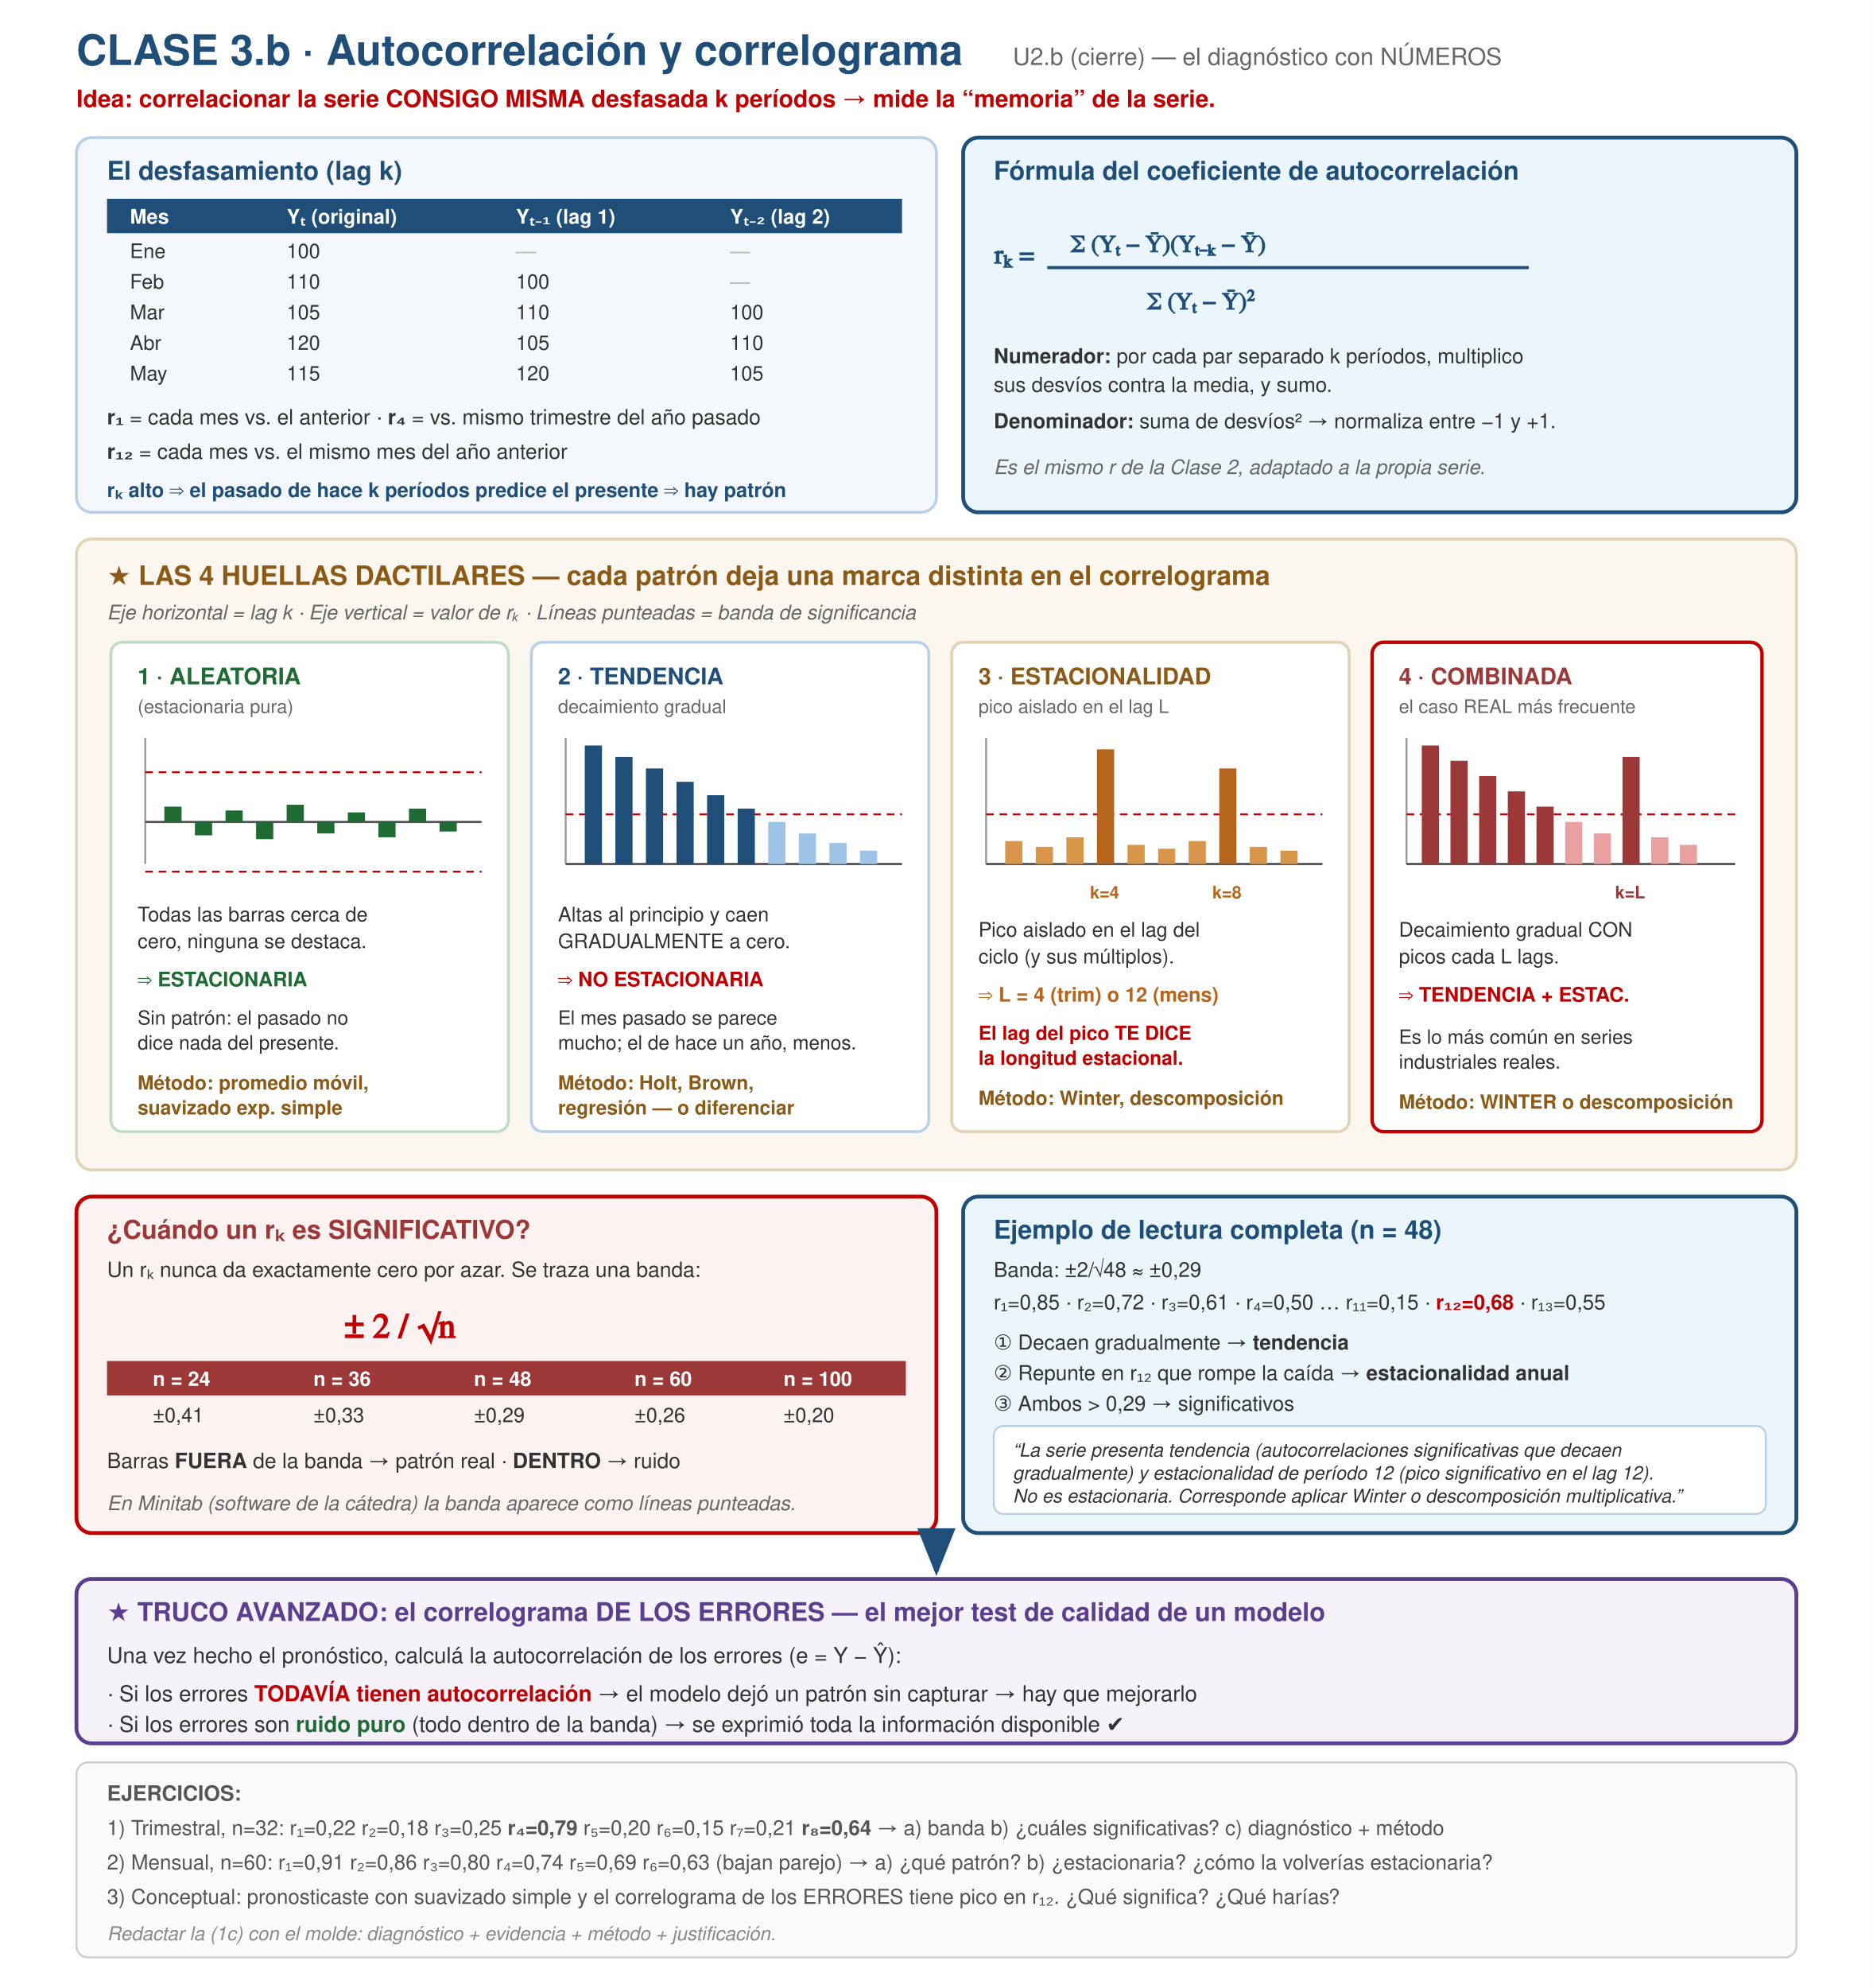
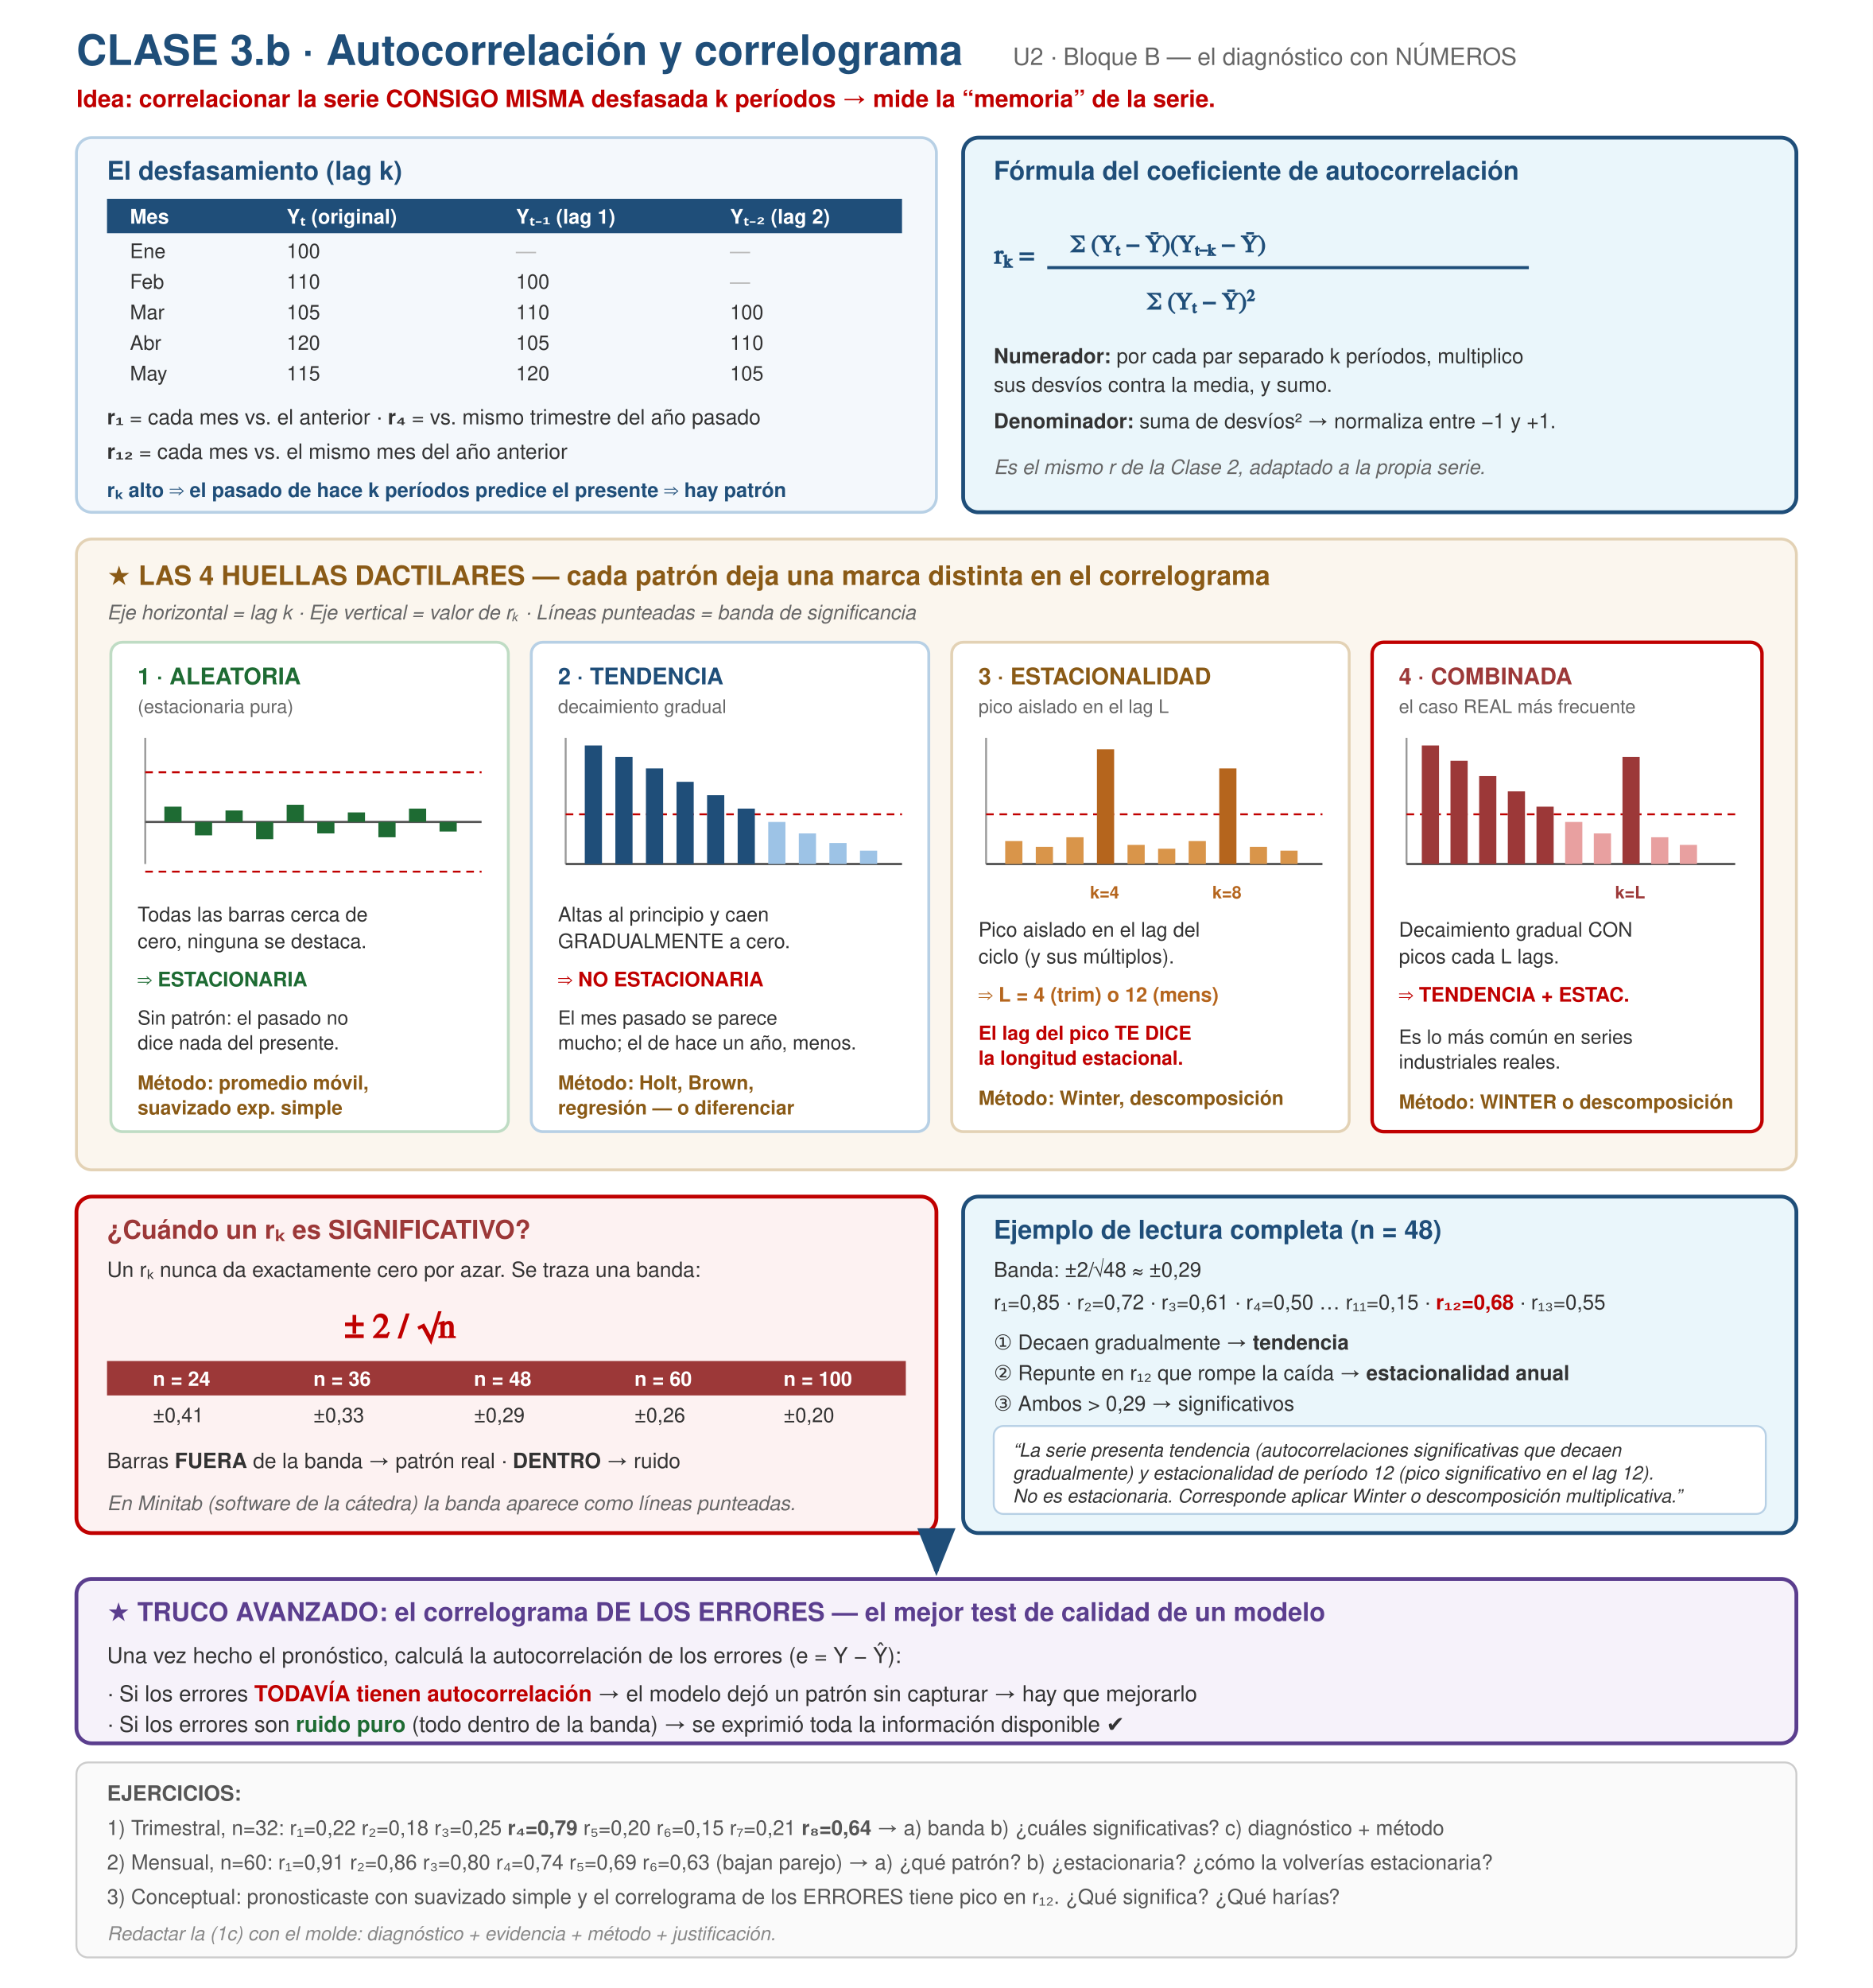
<svg xmlns="http://www.w3.org/2000/svg" viewBox="0 0 980 1040" width="980" height="1040" font-family="Segoe UI, Calibri, Helvetica, Arial, sans-serif">
  <defs>
    <marker id="ar" markerWidth="10" markerHeight="8" refX="9" refY="4" orient="auto">
      <path d="M0,0 L10,4 L0,8 Z" fill="#1F4E79" />
    </marker>
  </defs>
  <rect width="980" height="1040" fill="#FFFFFF" />
  <text x="40" y="34" font-size="22" font-weight="700" fill="#1F4E79">CLASE 3.b · Autocorrelación y correlograma</text>
-   <text x="530" y="34" font-size="12.5" fill="#666">U2.b (cierre) — el diagnóstico con NÚMEROS</text>
+   <text x="530" y="34" font-size="12.5" fill="#666">U2 · Bloque B — el diagnóstico con NÚMEROS</text>
  <text x="40" y="56" font-size="12.5" font-weight="700" fill="#C00000">Idea: correlacionar la serie CONSIGO MISMA desfasada k períodos → mide la “memoria” de la serie.</text>
  <rect x="40" y="72" width="450" height="196" rx="8" fill="#F4F8FC" stroke="#B7D0E5" stroke-width="1.5" />
  <text x="56" y="94" font-size="13.5" font-weight="700" fill="#1F4E79">El desfasamiento (lag k)</text>
  <g font-size="10.5">
    <rect x="56" y="104" width="416" height="18" fill="#1F4E79" />
    <text x="68" y="117" fill="#fff" font-weight="700">Mes</text>
    <text x="150" y="117" fill="#fff" font-weight="700">Yₜ (original)</text>
    <text x="270" y="117" fill="#fff" font-weight="700">Yₜ₋₁ (lag 1)</text>
    <text x="382" y="117" fill="#fff" font-weight="700">Yₜ₋₂ (lag 2)</text>
    <text x="68" y="135" fill="#333">Ene</text>
    <text x="150" y="135" fill="#333">100</text>
    <text x="270" y="135" fill="#bbb">—</text>
    <text x="382" y="135" fill="#bbb">—</text>
    <text x="68" y="151" fill="#333">Feb</text>
    <text x="150" y="151" fill="#333">110</text>
    <text x="270" y="151" fill="#333">100</text>
    <text x="382" y="151" fill="#bbb">—</text>
    <text x="68" y="167" fill="#333">Mar</text>
    <text x="150" y="167" fill="#333">105</text>
    <text x="270" y="167" fill="#333">110</text>
    <text x="382" y="167" fill="#333">100</text>
    <text x="68" y="183" fill="#333">Abr</text>
    <text x="150" y="183" fill="#333">120</text>
    <text x="270" y="183" fill="#333">105</text>
    <text x="382" y="183" fill="#333">110</text>
    <text x="68" y="199" fill="#333">May</text>
    <text x="150" y="199" fill="#333">115</text>
    <text x="270" y="199" fill="#333">120</text>
    <text x="382" y="199" fill="#333">105</text>
  </g>
  <text x="56" y="222" font-size="11" fill="#333">
    <tspan font-weight="700">r₁</tspan> = cada mes vs. el anterior · <tspan font-weight="700">r₄</tspan> = vs. mismo trimestre del año pasado</text>
  <text x="56" y="240" font-size="11" fill="#333">
    <tspan font-weight="700">r₁₂</tspan> = cada mes vs. el mismo mes del año anterior</text>
  <text x="56" y="260" font-size="10.5" fill="#1F4E79" font-weight="700">rₖ alto ⇒ el pasado de hace k períodos predice el presente ⇒ hay patrón</text>
  <rect x="504" y="72" width="436" height="196" rx="8" fill="#EAF6FB" stroke="#1F4E79" stroke-width="2" />
  <text x="520" y="94" font-size="13.5" font-weight="700" fill="#1F4E79">Fórmula del coeficiente de autocorrelación</text>
  <text x="560" y="132" font-size="12.5" fill="#1F4E79" font-family="Cambria Math, Georgia, serif" font-weight="700">Σ (Yₜ − Ȳ)(Yₜ₋ₖ − Ȳ)</text>
  <line x1="548" y1="140" x2="800" y2="140" stroke="#1F4E79" stroke-width="1.6" />
  <text x="520" y="138" font-size="14" fill="#1F4E79" font-family="Cambria Math, Georgia, serif" font-weight="700">rₖ =</text>
  <text x="600" y="162" font-size="12.5" fill="#1F4E79" font-family="Cambria Math, Georgia, serif" font-weight="700">Σ (Yₜ − Ȳ)²</text>
  <text x="520" y="190" font-size="10.8" fill="#333">
    <tspan font-weight="700">Numerador:</tspan> por cada par separado k períodos, multiplico</text>
  <text x="520" y="205" font-size="10.8" fill="#333">sus desvíos contra la media, y sumo.</text>
  <text x="520" y="224" font-size="10.8" fill="#333">
    <tspan font-weight="700">Denominador:</tspan> suma de desvíos² → normaliza entre −1 y +1.</text>
  <text x="520" y="248" font-size="10.5" fill="#666" font-style="italic">Es el mismo r de la Clase 2, adaptado a la propia serie.</text>
  <rect x="40" y="282" width="900" height="330" rx="8" fill="#FBF6EE" stroke="#E3D2B5" stroke-width="1.5" />
  <text x="56" y="306" font-size="14" font-weight="700" fill="#8A5A16">★ LAS 4 HUELLAS DACTILARES — cada patrón deja una marca distinta en el correlograma</text>
  <text x="56" y="324" font-size="10.5" fill="#666" font-style="italic">Eje horizontal = lag k · Eje vertical = valor de rₖ · Líneas punteadas = banda de significancia</text>
  <rect x="58" y="336" width="208" height="256" rx="6" fill="#fff" stroke="#BFDCC4" stroke-width="1.5" />
  <text x="72" y="358" font-size="12" font-weight="700" fill="#1E6B33">1 · ALEATORIA</text>
  <text x="72" y="373" font-size="9.8" fill="#666">(estacionaria pura)</text>
  <line x1="76" y1="452" x2="76" y2="386" stroke="#999" stroke-width="1" />
  <line x1="76" y1="430" x2="252" y2="430" stroke="#555" stroke-width="1.2" />
  <line x1="76" y1="404" x2="252" y2="404" stroke="#C00000" stroke-width="1" stroke-dasharray="4 3" />
  <line x1="76" y1="456" x2="252" y2="456" stroke="#C00000" stroke-width="1" stroke-dasharray="4 3" />
  <rect x="86" y="422" width="9" height="8" fill="#1E6B33" />
  <rect x="102" y="430" width="9" height="7" fill="#1E6B33" />
  <rect x="118" y="424" width="9" height="6" fill="#1E6B33" />
  <rect x="134" y="430" width="9" height="9" fill="#1E6B33" />
  <rect x="150" y="421" width="9" height="9" fill="#1E6B33" />
  <rect x="166" y="430" width="9" height="6" fill="#1E6B33" />
  <rect x="182" y="425" width="9" height="5" fill="#1E6B33" />
  <rect x="198" y="430" width="9" height="8" fill="#1E6B33" />
  <rect x="214" y="423" width="9" height="7" fill="#1E6B33" />
  <rect x="230" y="430" width="9" height="5" fill="#1E6B33" />
  <text x="72" y="482" font-size="10.5" fill="#333">Todas las barras cerca de</text>
  <text x="72" y="496" font-size="10.5" fill="#333">cero, ninguna se destaca.</text>
  <text x="72" y="516" font-size="10.5" font-weight="700" fill="#1E6B33">⇒ ESTACIONARIA</text>
  <text x="72" y="536" font-size="10.2" fill="#333">Sin patrón: el pasado no</text>
  <text x="72" y="549" font-size="10.2" fill="#333">dice nada del presente.</text>
  <text x="72" y="570" font-size="10.2" font-weight="700" fill="#8A5A16">Método: promedio móvil,</text>
  <text x="72" y="583" font-size="10.2" font-weight="700" fill="#8A5A16">suavizado exp. simple</text>
  <rect x="278" y="336" width="208" height="256" rx="6" fill="#fff" stroke="#B7D0E5" stroke-width="1.5" />
  <text x="292" y="358" font-size="12" font-weight="700" fill="#1F4E79">2 · TENDENCIA</text>
  <text x="292" y="373" font-size="9.8" fill="#666">decaimiento gradual</text>
  <line x1="296" y1="452" x2="296" y2="386" stroke="#999" stroke-width="1" />
  <line x1="296" y1="452" x2="472" y2="452" stroke="#555" stroke-width="1.2" />
  <line x1="296" y1="426" x2="472" y2="426" stroke="#C00000" stroke-width="1" stroke-dasharray="4 3" />
  <rect x="306" y="390" width="9" height="62" fill="#1F4E79" />
  <rect x="322" y="396" width="9" height="56" fill="#1F4E79" />
  <rect x="338" y="402" width="9" height="50" fill="#1F4E79" />
  <rect x="354" y="409" width="9" height="43" fill="#1F4E79" />
  <rect x="370" y="416" width="9" height="36" fill="#1F4E79" />
  <rect x="386" y="423" width="9" height="29" fill="#1F4E79" />
  <rect x="402" y="430" width="9" height="22" fill="#9DC3E6" />
  <rect x="418" y="436" width="9" height="16" fill="#9DC3E6" />
  <rect x="434" y="441" width="9" height="11" fill="#9DC3E6" />
  <rect x="450" y="445" width="9" height="7" fill="#9DC3E6" />
  <text x="292" y="482" font-size="10.5" fill="#333">Altas al principio y caen</text>
  <text x="292" y="496" font-size="10.5" fill="#333">GRADUALMENTE a cero.</text>
  <text x="292" y="516" font-size="10.5" font-weight="700" fill="#C00000">⇒ NO ESTACIONARIA</text>
  <text x="292" y="536" font-size="10.2" fill="#333">El mes pasado se parece</text>
  <text x="292" y="549" font-size="10.2" fill="#333">mucho; el de hace un año, menos.</text>
  <text x="292" y="570" font-size="10.2" font-weight="700" fill="#8A5A16">Método: Holt, Brown,</text>
  <text x="292" y="583" font-size="10.2" font-weight="700" fill="#8A5A16">regresión — o diferenciar</text>
  <rect x="498" y="336" width="208" height="256" rx="6" fill="#fff" stroke="#E3D2B5" stroke-width="1.5" />
  <text x="512" y="358" font-size="12" font-weight="700" fill="#8A5A16">3 · ESTACIONALIDAD</text>
  <text x="512" y="373" font-size="9.8" fill="#666">pico aislado en el lag L</text>
  <line x1="516" y1="452" x2="516" y2="386" stroke="#999" stroke-width="1" />
  <line x1="516" y1="452" x2="692" y2="452" stroke="#555" stroke-width="1.2" />
  <line x1="516" y1="426" x2="692" y2="426" stroke="#C00000" stroke-width="1" stroke-dasharray="4 3" />
  <rect x="526" y="440" width="9" height="12" fill="#D9954A" />
  <rect x="542" y="443" width="9" height="9" fill="#D9954A" />
  <rect x="558" y="438" width="9" height="14" fill="#D9954A" />
  <rect x="574" y="392" width="9" height="60" fill="#B5651D" />
  <rect x="590" y="442" width="9" height="10" fill="#D9954A" />
  <rect x="606" y="444" width="9" height="8" fill="#D9954A" />
  <rect x="622" y="440" width="9" height="12" fill="#D9954A" />
  <rect x="638" y="402" width="9" height="50" fill="#B5651D" />
  <rect x="654" y="443" width="9" height="9" fill="#D9954A" />
  <rect x="670" y="445" width="9" height="7" fill="#D9954A" />
  <text x="578" y="470" font-size="9" fill="#B5651D" font-weight="700" text-anchor="middle">k=4</text>
  <text x="642" y="470" font-size="9" fill="#B5651D" font-weight="700" text-anchor="middle">k=8</text>
  <text x="512" y="490" font-size="10.5" fill="#333">Pico aislado en el lag del</text>
  <text x="512" y="504" font-size="10.5" fill="#333">ciclo (y sus múltiplos).</text>
  <text x="512" y="524" font-size="10.5" font-weight="700" fill="#B5651D">⇒ L = 4 (trim) o 12 (mens)</text>
  <text x="512" y="544" font-size="10.2" fill="#C00000" font-weight="700">El lag del pico TE DICE</text>
  <text x="512" y="557" font-size="10.2" fill="#C00000" font-weight="700">la longitud estacional.</text>
  <text x="512" y="578" font-size="10.2" font-weight="700" fill="#8A5A16">Método: Winter, descomposición</text>
  <rect x="718" y="336" width="204" height="256" rx="6" fill="#fff" stroke="#C00000" stroke-width="1.8" />
  <text x="732" y="358" font-size="12" font-weight="700" fill="#9C3838">4 · COMBINADA</text>
  <text x="732" y="373" font-size="9.8" fill="#666">el caso REAL más frecuente</text>
  <line x1="736" y1="452" x2="736" y2="386" stroke="#999" stroke-width="1" />
  <line x1="736" y1="452" x2="908" y2="452" stroke="#555" stroke-width="1.2" />
  <line x1="736" y1="426" x2="908" y2="426" stroke="#C00000" stroke-width="1" stroke-dasharray="4 3" />
  <rect x="744" y="390" width="9" height="62" fill="#9C3838" />
  <rect x="759" y="398" width="9" height="54" fill="#9C3838" />
  <rect x="774" y="406" width="9" height="46" fill="#9C3838" />
  <rect x="789" y="414" width="9" height="38" fill="#9C3838" />
  <rect x="804" y="422" width="9" height="30" fill="#9C3838" />
  <rect x="819" y="430" width="9" height="22" fill="#E8A0A0" />
  <rect x="834" y="436" width="9" height="16" fill="#E8A0A0" />
  <rect x="849" y="396" width="9" height="56" fill="#9C3838" />
  <rect x="864" y="438" width="9" height="14" fill="#E8A0A0" />
  <rect x="879" y="442" width="9" height="10" fill="#E8A0A0" />
  <text x="853" y="470" font-size="9" fill="#9C3838" font-weight="700" text-anchor="middle">k=L</text>
  <text x="732" y="490" font-size="10.5" fill="#333">Decaimiento gradual CON</text>
  <text x="732" y="504" font-size="10.5" fill="#333">picos cada L lags.</text>
  <text x="732" y="524" font-size="10.5" font-weight="700" fill="#C00000">⇒ TENDENCIA + ESTAC.</text>
  <text x="732" y="546" font-size="10.2" fill="#333">Es lo más común en series</text>
  <text x="732" y="559" font-size="10.2" fill="#333">industriales reales.</text>
  <text x="732" y="580" font-size="10.2" font-weight="700" fill="#8A5A16">Método: WINTER o descomposición</text>
  <rect x="40" y="626" width="450" height="176" rx="8" fill="#FDF2F2" stroke="#C00000" stroke-width="2" />
  <text x="56" y="648" font-size="13.5" font-weight="700" fill="#9C3838">¿Cuándo un rₖ es SIGNIFICATIVO?</text>
  <text x="56" y="668" font-size="11" fill="#333">Un rₖ nunca da exactamente cero por azar. Se traza una banda:</text>
  <text x="180" y="700" font-size="18" font-weight="700" fill="#C00000" font-family="Cambria Math, Georgia, serif">± 2 / √n</text>
  <g font-size="10.5">
    <rect x="56" y="712" width="418" height="18" fill="#9C3838" />
    <text x="80" y="725" fill="#fff" font-weight="700">n = 24</text>
    <text x="164" y="725" fill="#fff" font-weight="700">n = 36</text>
    <text x="248" y="725" fill="#fff" font-weight="700">n = 48</text>
    <text x="332" y="725" fill="#fff" font-weight="700">n = 60</text>
    <text x="410" y="725" fill="#fff" font-weight="700">n = 100</text>
    <text x="80" y="744" fill="#333">±0,41</text>
    <text x="164" y="744" fill="#333">±0,33</text>
    <text x="248" y="744" fill="#333">±0,29</text>
    <text x="332" y="744" fill="#333">±0,26</text>
    <text x="410" y="744" fill="#333">±0,20</text>
  </g>
  <text x="56" y="768" font-size="11" fill="#333">Barras <tspan font-weight="700">FUERA</tspan> de la banda → patrón real · <tspan font-weight="700">DENTRO</tspan> → ruido</text>
  <text x="56" y="790" font-size="10.5" fill="#666" font-style="italic">En Minitab (software de la cátedra) la banda aparece como líneas punteadas.</text>
  <rect x="504" y="626" width="436" height="176" rx="8" fill="#EAF6FB" stroke="#1F4E79" stroke-width="2" />
  <text x="520" y="648" font-size="13.5" font-weight="700" fill="#1F4E79">Ejemplo de lectura completa (n = 48)</text>
  <text x="520" y="668" font-size="10.8" fill="#333">Banda: ±2/√48 ≈ ±0,29</text>
  <text x="520" y="685" font-size="10.8" fill="#333">r₁=0,85 · r₂=0,72 · r₃=0,61 · r₄=0,50 … r₁₁=0,15 · <tspan font-weight="700" fill="#C00000">r₁₂=0,68</tspan> · r₁₃=0,55</text>
  <text x="520" y="706" font-size="10.8" fill="#333">① Decaen gradualmente → <tspan font-weight="700">tendencia</tspan>
  </text>
  <text x="520" y="722" font-size="10.8" fill="#333">② Repunte en r₁₂ que rompe la caída → <tspan font-weight="700">estacionalidad anual</tspan>
  </text>
  <text x="520" y="738" font-size="10.8" fill="#333">③ Ambos &gt; 0,29 → significativos</text>
  <rect x="520" y="746" width="404" height="46" rx="5" fill="#fff" stroke="#B7D0E5" />
  <text x="530" y="762" font-size="9.8" fill="#333" font-style="italic">“La serie presenta tendencia (autocorrelaciones significativas que decaen</text>
  <text x="530" y="774" font-size="9.8" fill="#333" font-style="italic">gradualmente) y estacionalidad de período 12 (pico significativo en el lag 12).</text>
  <text x="530" y="786" font-size="9.8" fill="#333" font-style="italic">No es estacionaria. Corresponde aplicar Winter o descomposición multiplicativa.”</text>
  <line x1="490" y1="806" x2="490" y2="822" stroke="#1F4E79" stroke-width="2.5" marker-end="url(#ar)" />
  <rect x="40" y="826" width="900" height="86" rx="8" fill="#F6F2FA" stroke="#5B3E8E" stroke-width="2" />
  <text x="56" y="848" font-size="13.5" font-weight="700" fill="#5B3E8E">★ TRUCO AVANZADO: el correlograma DE LOS ERRORES — el mejor test de calidad de un modelo</text>
  <text x="56" y="870" font-size="11.5" fill="#333">Una vez hecho el pronóstico, calculá la autocorrelación de los errores (e = Y − Ŷ):</text>
  <text x="56" y="890" font-size="11.5" fill="#333">· Si los errores <tspan font-weight="700" fill="#C00000">TODAVÍA tienen autocorrelación</tspan> → el modelo dejó un patrón sin capturar → hay que mejorarlo</text>
  <text x="56" y="906" font-size="11.5" fill="#333">· Si los errores son <tspan font-weight="700" fill="#1E6B33">ruido puro</tspan> (todo dentro de la banda) → se exprimió toda la información disponible ✔</text>
  <rect x="40" y="922" width="900" height="102" rx="6" fill="#FAFAFA" stroke="#CCC" />
  <text x="56" y="942" font-size="11" font-weight="700" fill="#555">EJERCICIOS:</text>
  <text x="56" y="960" font-size="10.8" fill="#555">1) Trimestral, n=32: r₁=0,22 r₂=0,18 r₃=0,25 <tspan font-weight="700">r₄=0,79</tspan> r₅=0,20 r₆=0,15 r₇=0,21 <tspan font-weight="700">r₈=0,64</tspan> → a) banda  b) ¿cuáles significativas?  c) diagnóstico + método</text>
  <text x="56" y="978" font-size="10.8" fill="#555">2) Mensual, n=60: r₁=0,91 r₂=0,86 r₃=0,80 r₄=0,74 r₅=0,69 r₆=0,63 (bajan parejo) → a) ¿qué patrón?  b) ¿estacionaria? ¿cómo la volverías estacionaria?</text>
  <text x="56" y="996" font-size="10.8" fill="#555">3) Conceptual: pronosticaste con suavizado simple y el correlograma de los ERRORES tiene pico en r₁₂. ¿Qué significa? ¿Qué harías?</text>
  <text x="56" y="1015" font-size="10" fill="#888" font-style="italic">Redactar la (1c) con el molde: diagnóstico + evidencia + método + justificación.</text>
</svg>
